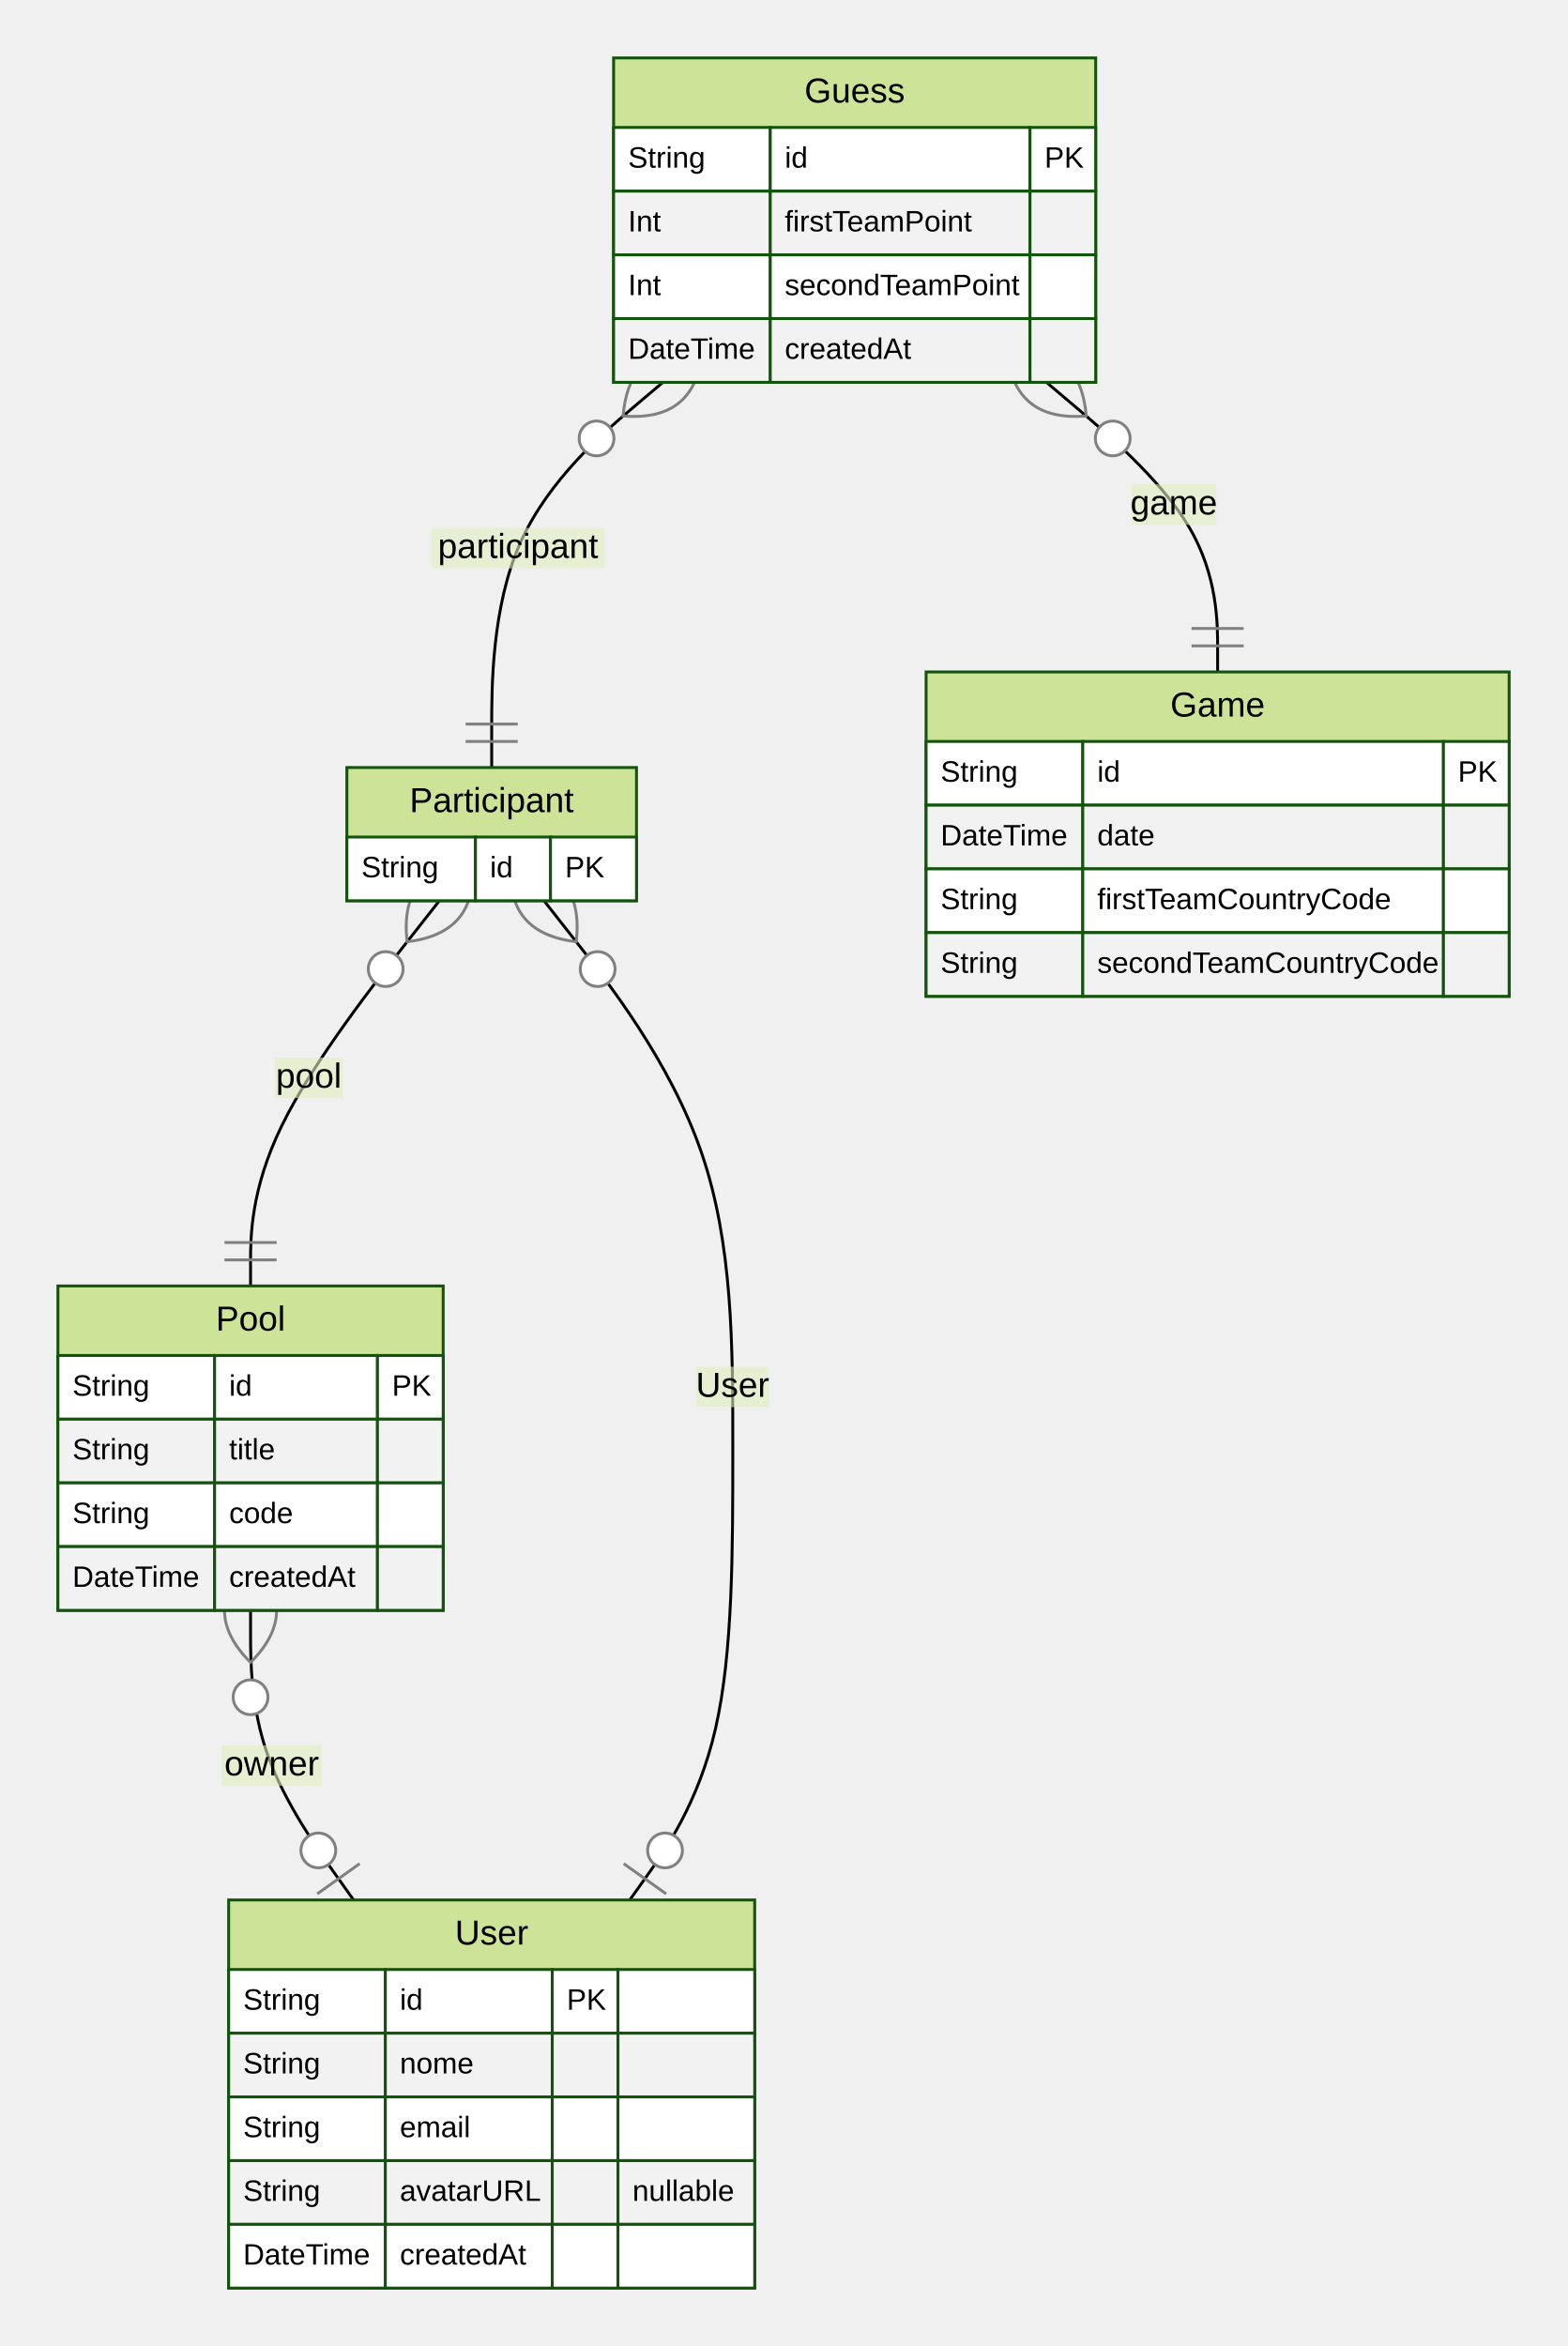
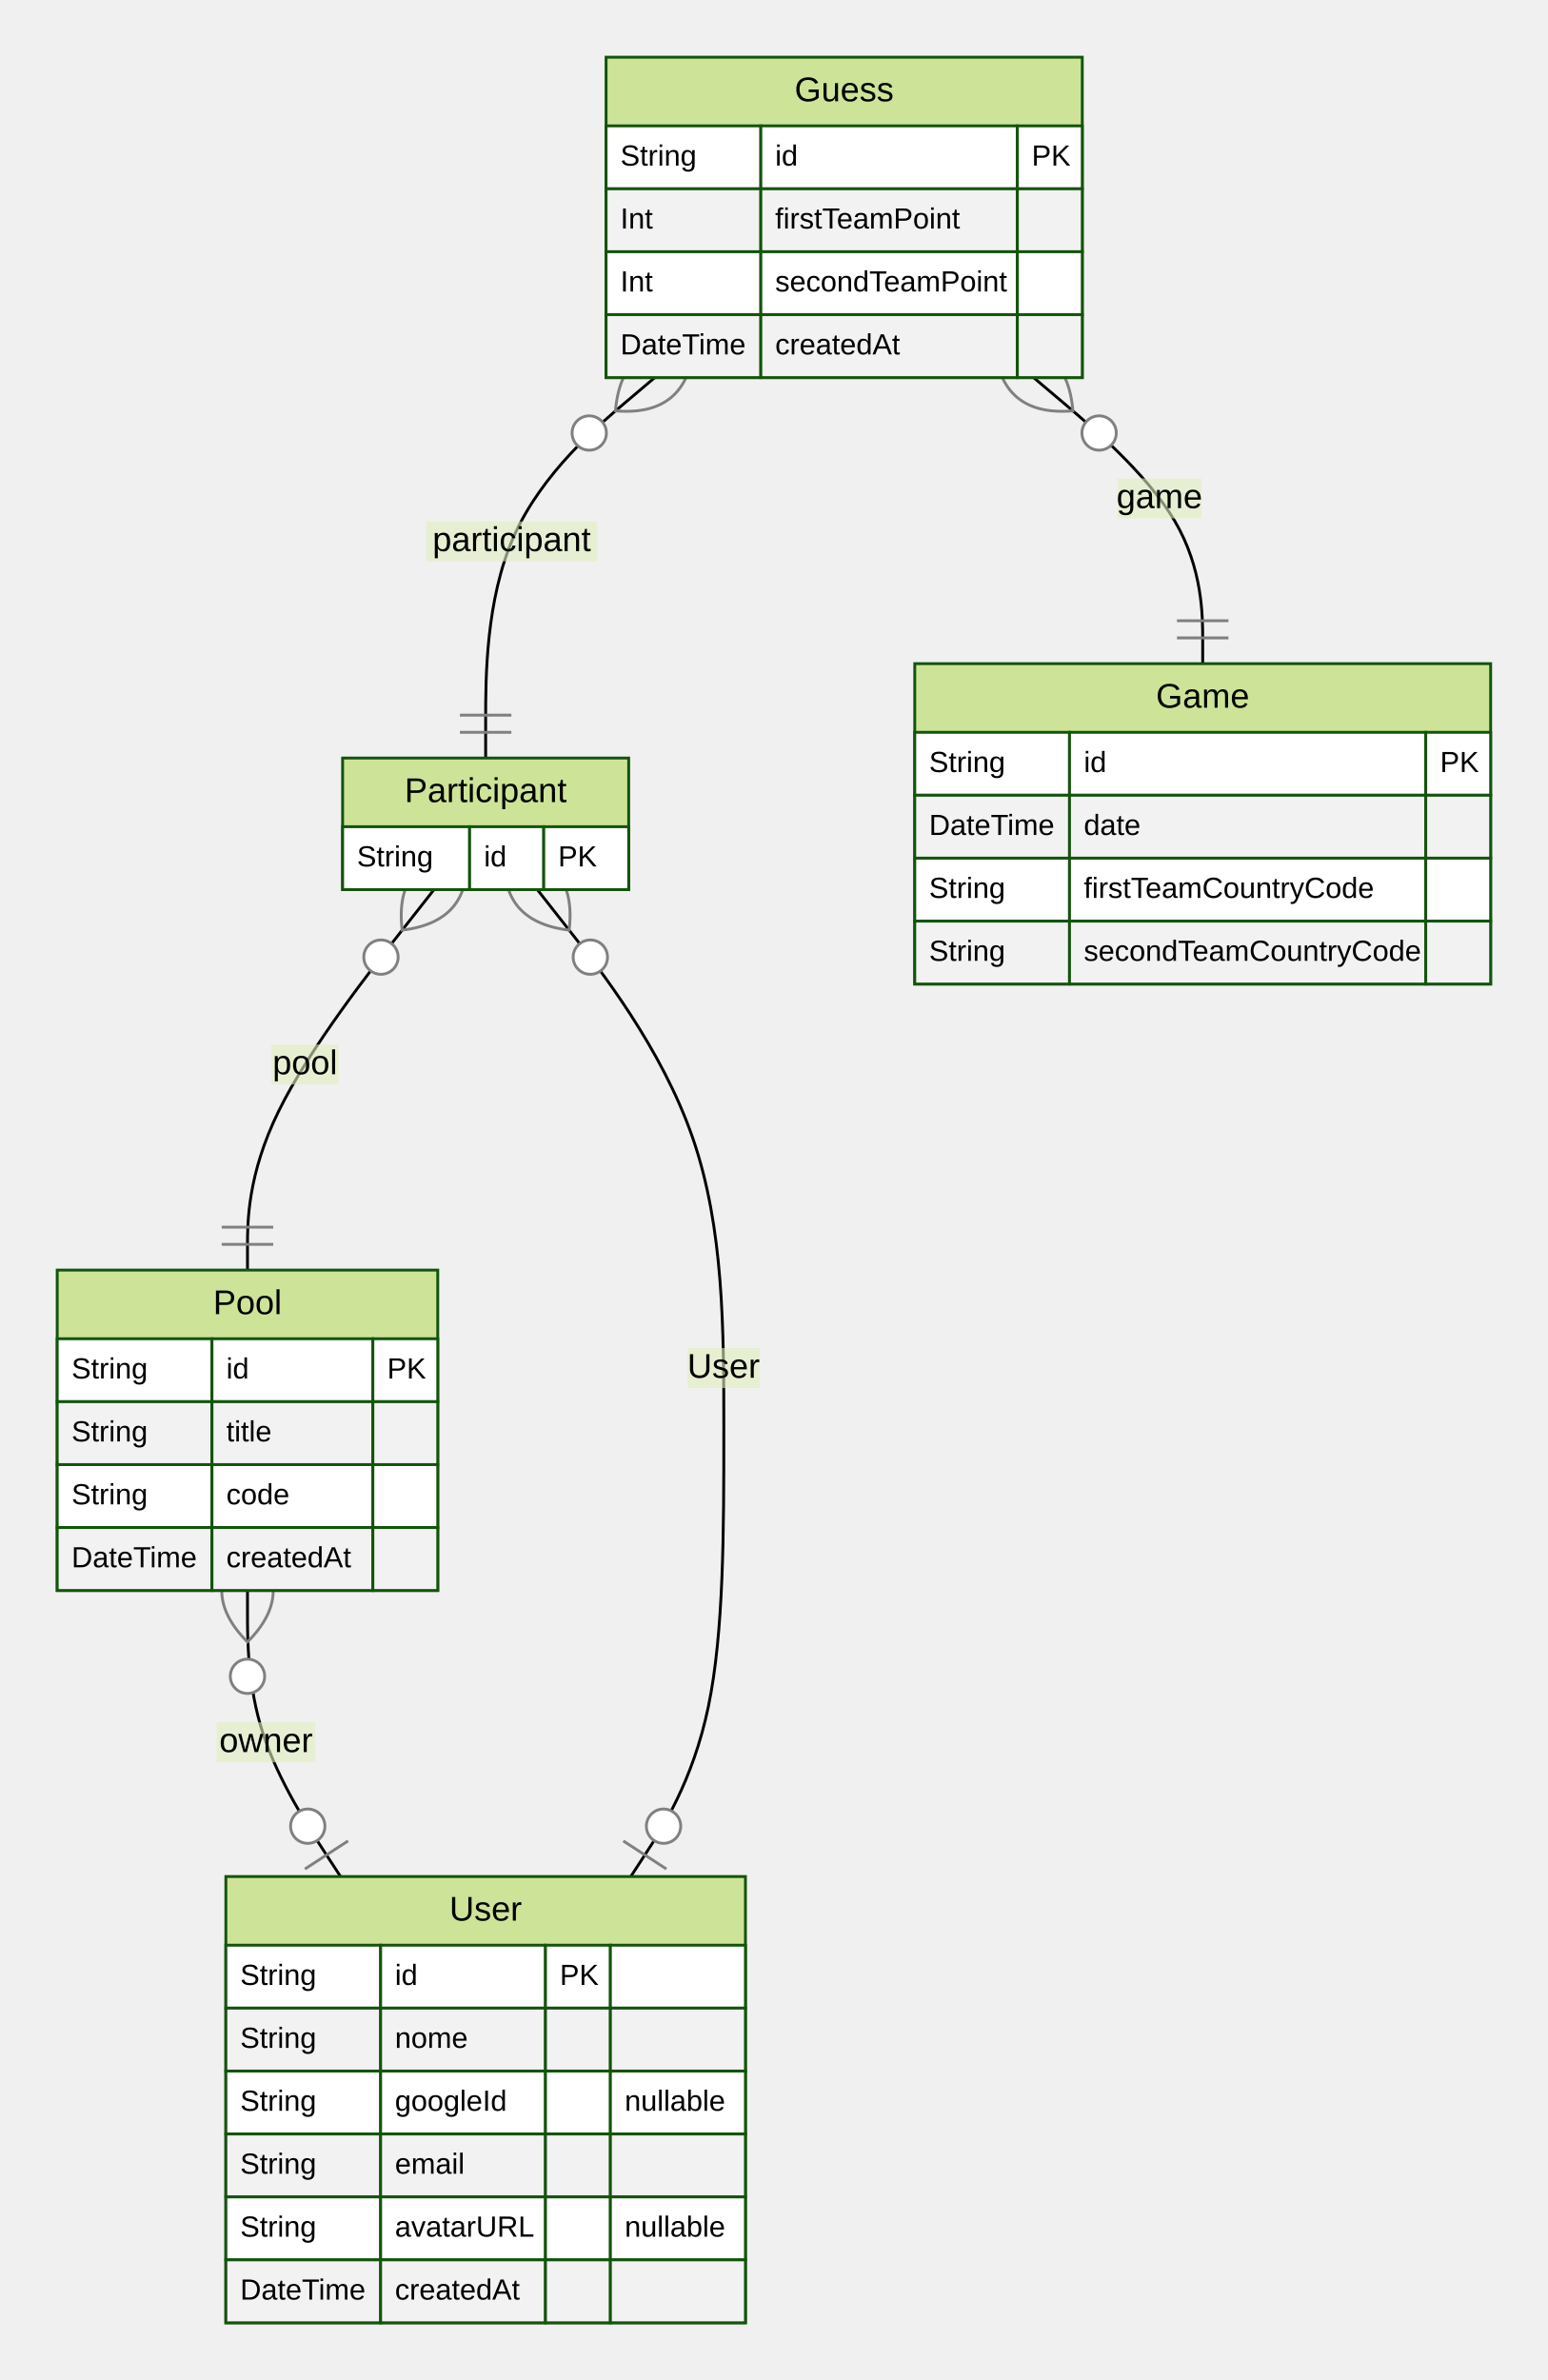
- <svg xmlns="http://www.w3.org/2000/svg" aria-labelledby="chart-title-mermaid-0 chart-desc-mermaid-0" role="img" viewBox="0 0 541.082 810" style="max-width: 541.082px; background-color: white;" width="100%" id="mermaid-0">
+ <svg xmlns="http://www.w3.org/2000/svg" aria-labelledby="chart-title-mermaid-0 chart-desc-mermaid-0" role="img" viewBox="0 0 541.082 832" style="max-width: 541.082px; background-color: white;" width="100%" id="mermaid-0">
  <style>#mermaid-0 {font-family:"trebuchet ms",verdana,arial,sans-serif;font-size:16px;fill:#000000;}#mermaid-0 .error-icon{fill:#552222;}#mermaid-0 .error-text{fill:#552222;stroke:#552222;}#mermaid-0 .edge-thickness-normal{stroke-width:2px;}#mermaid-0 .edge-thickness-thick{stroke-width:3.5px;}#mermaid-0 .edge-pattern-solid{stroke-dasharray:0;}#mermaid-0 .edge-pattern-dashed{stroke-dasharray:3;}#mermaid-0 .edge-pattern-dotted{stroke-dasharray:2;}#mermaid-0 .marker{fill:#000000;stroke:#000000;}#mermaid-0 .marker.cross{stroke:#000000;}#mermaid-0 svg{font-family:"trebuchet ms",verdana,arial,sans-serif;font-size:16px;}#mermaid-0 .entityBox{fill:#cde498;stroke:#13540c;}#mermaid-0 .attributeBoxOdd{fill:#ffffff;stroke:#13540c;}#mermaid-0 .attributeBoxEven{fill:#f2f2f2;stroke:#13540c;}#mermaid-0 .relationshipLabelBox{fill:hsl(78.158, 58.462%, 84.51%);opacity:0.7;background-color:hsl(78.158, 58.462%, 84.51%);}#mermaid-0 .relationshipLabelBox rect{opacity:0.5;}#mermaid-0 .relationshipLine{stroke:#000000;}#mermaid-0 :root{--mermaid-font-family:"trebuchet ms",verdana,arial,sans-serif;}</style>
  <g />
  <defs>
    <marker orient="auto" markerHeight="18" markerWidth="18" refY="9" refX="0" id="ONLY_ONE_START">
      <path d="M9,0 L9,18 M15,0 L15,18" fill="none" stroke="gray" />
    </marker>
  </defs>
  <defs>
    <marker orient="auto" markerHeight="18" markerWidth="18" refY="9" refX="18" id="ONLY_ONE_END">
      <path d="M3,0 L3,18 M9,0 L9,18" fill="none" stroke="gray" />
    </marker>
  </defs>
  <defs>
    <marker orient="auto" markerHeight="18" markerWidth="30" refY="9" refX="0" id="ZERO_OR_ONE_START">
      <circle r="6" cy="9" cx="21" fill="white" stroke="gray" />
      <path d="M9,0 L9,18" fill="none" stroke="gray" />
    </marker>
  </defs>
  <defs>
    <marker orient="auto" markerHeight="18" markerWidth="30" refY="9" refX="30" id="ZERO_OR_ONE_END">
      <circle r="6" cy="9" cx="9" fill="white" stroke="gray" />
      <path d="M21,0 L21,18" fill="none" stroke="gray" />
    </marker>
  </defs>
  <defs>
    <marker orient="auto" markerHeight="36" markerWidth="45" refY="18" refX="18" id="ONE_OR_MORE_START">
      <path d="M0,18 Q 18,0 36,18 Q 18,36 0,18 M42,9 L42,27" fill="none" stroke="gray" />
    </marker>
  </defs>
  <defs>
    <marker orient="auto" markerHeight="36" markerWidth="45" refY="18" refX="27" id="ONE_OR_MORE_END">
      <path d="M3,9 L3,27 M9,18 Q27,0 45,18 Q27,36 9,18" fill="none" stroke="gray" />
    </marker>
  </defs>
  <defs>
    <marker orient="auto" markerHeight="36" markerWidth="57" refY="18" refX="18" id="ZERO_OR_MORE_START">
      <circle r="6" cy="18" cx="48" fill="white" stroke="gray" />
      <path d="M0,18 Q18,0 36,18 Q18,36 0,18" fill="none" stroke="gray" />
    </marker>
  </defs>
  <defs>
    <marker orient="auto" markerHeight="36" markerWidth="57" refY="18" refX="39" id="ZERO_OR_MORE_END">
      <circle r="6" cy="18" cx="9" fill="white" stroke="gray" />
      <path d="M21,18 Q39,0 57,18 Q39,36 21,18" fill="none" stroke="gray" />
    </marker>
  </defs>
-   <path marker-start="url(#ZERO_OR_MORE_START)" marker-end="url(#ZERO_OR_ONE_END)" fill="none" stroke="gray" d="M86.513,556L86.513,564.333C86.513,572.667,86.513,589.333,92.443,606C98.373,622.667,110.233,639.333,116.163,647.667L122.093,656" class="er relationshipLine" />
-   <path marker-start="url(#ZERO_OR_MORE_START)" marker-end="url(#ZERO_OR_ONE_END)" fill="none" stroke="gray" d="M187.835,311L198.7,324.833C209.565,338.667,231.296,366.333,242.161,397.833C253.026,429.333,253.026,464.667,253.026,500C253.026,535.333,253.026,570.667,247.096,596.667C241.167,622.667,229.307,639.333,223.377,647.667L217.447,656" class="er relationshipLine" />
+   <path marker-start="url(#ZERO_OR_MORE_START)" marker-end="url(#ZERO_OR_ONE_END)" fill="none" stroke="gray" d="M86.513,556L86.513,564.333C86.513,572.667,86.513,589.333,91.934,606C97.354,622.667,108.195,639.333,113.615,647.667L119.035,656" class="er relationshipLine" />
+   <path marker-start="url(#ZERO_OR_MORE_START)" marker-end="url(#ZERO_OR_ONE_END)" fill="none" stroke="gray" d="M187.835,311L198.7,324.833C209.565,338.667,231.296,366.333,242.161,397.833C253.026,429.333,253.026,464.667,253.026,500C253.026,535.333,253.026,570.667,247.606,596.667C242.186,622.667,231.345,639.333,225.925,647.667L220.504,656" class="er relationshipLine" />
  <path marker-start="url(#ZERO_OR_MORE_START)" marker-end="url(#ONLY_ONE_END)" fill="none" stroke="gray" d="M151.705,311L140.839,324.833C129.974,338.667,108.244,366.333,97.378,388.5C86.513,410.667,86.513,427.333,86.513,435.667L86.513,444" class="er relationshipLine" />
  <path marker-start="url(#ZERO_OR_MORE_START)" marker-end="url(#ONLY_ONE_END)" fill="none" stroke="gray" d="M361.309,132L371.162,140.333C381.015,148.667,400.72,165.333,410.573,182C420.426,198.667,420.426,215.333,420.426,223.667L420.426,232" class="er relationshipLine" />
  <path marker-start="url(#ZERO_OR_MORE_START)" marker-end="url(#ONLY_ONE_END)" fill="none" stroke="gray" d="M228.887,132L219.034,140.333C209.181,148.667,189.476,165.333,179.623,187.5C169.77,209.667,169.77,237.333,169.77,251.167L169.77,265" class="er relationshipLine" />
  <g transform="translate(20,444 )" id="Pool">
    <rect height="112" width="133.026" y="0" x="0" stroke="gray" fill-opacity="100%" fill="honeydew" class="er entityBox" />
    <text transform="translate(66.51321,12)" style="font-family: &quot;trebuchet ms&quot;, verdana, arial, sans-serif;; font-size: 12px" text-anchor="middle" dominant-baseline="middle" y="0" x="0" id="entity-Pool" class="er entityLabel">Pool</text>
    <rect height="22" width="54.096" y="24" x="0" stroke="gray" fill-opacity="100%" fill="honeydew" class="er attributeBoxOdd" />
    <text transform="translate(5,35)" style="font-family: &quot;trebuchet ms&quot;, verdana, arial, sans-serif;; font-size: 10.2px" text-anchor="left" dominant-baseline="middle" y="0" x="0" id="entity-Pool-attr-1-type" class="er entityLabel">String</text>
    <rect height="22" width="56.243" y="24" x="54.096" stroke="gray" fill-opacity="100%" fill="honeydew" class="er attributeBoxOdd" />
    <text transform="translate(59.09555,35)" style="font-family: &quot;trebuchet ms&quot;, verdana, arial, sans-serif;; font-size: 10.2px" text-anchor="left" dominant-baseline="middle" y="0" x="0" id="entity-Pool-attr-1-name" class="er entityLabel">id</text>
    <rect height="22" width="22.688" y="24" x="110.339" stroke="gray" fill-opacity="100%" fill="honeydew" class="er attributeBoxOdd" />
    <text transform="translate(115.3387,35)" style="font-family: &quot;trebuchet ms&quot;, verdana, arial, sans-serif;; font-size: 10.2px" text-anchor="left" dominant-baseline="middle" y="0" x="0" id="entity-Pool-attr-1-key" class="er entityLabel">PK</text>
    <rect height="22" width="54.096" y="46" x="0" stroke="gray" fill-opacity="100%" fill="honeydew" class="er attributeBoxEven" />
    <text transform="translate(5,57)" style="font-family: &quot;trebuchet ms&quot;, verdana, arial, sans-serif;; font-size: 10.2px" text-anchor="left" dominant-baseline="middle" y="0" x="0" id="entity-Pool-attr-2-type" class="er entityLabel">String</text>
    <rect height="22" width="56.243" y="46" x="54.096" stroke="gray" fill-opacity="100%" fill="honeydew" class="er attributeBoxEven" />
    <text transform="translate(59.09555,57)" style="font-family: &quot;trebuchet ms&quot;, verdana, arial, sans-serif;; font-size: 10.2px" text-anchor="left" dominant-baseline="middle" y="0" x="0" id="entity-Pool-attr-2-name" class="er entityLabel">title</text>
    <rect height="22" width="22.688" y="46" x="110.339" stroke="gray" fill-opacity="100%" fill="honeydew" class="er attributeBoxEven" />
    <text transform="translate(115.3387,57)" style="font-family: &quot;trebuchet ms&quot;, verdana, arial, sans-serif;; font-size: 10.2px" text-anchor="left" dominant-baseline="middle" y="0" x="0" id="entity-Pool-attr-2-key" class="er entityLabel" />
    <rect height="22" width="54.096" y="68" x="0" stroke="gray" fill-opacity="100%" fill="honeydew" class="er attributeBoxOdd" />
    <text transform="translate(5,79)" style="font-family: &quot;trebuchet ms&quot;, verdana, arial, sans-serif;; font-size: 10.2px" text-anchor="left" dominant-baseline="middle" y="0" x="0" id="entity-Pool-attr-3-type" class="er entityLabel">String</text>
    <rect height="22" width="56.243" y="68" x="54.096" stroke="gray" fill-opacity="100%" fill="honeydew" class="er attributeBoxOdd" />
    <text transform="translate(59.09555,79)" style="font-family: &quot;trebuchet ms&quot;, verdana, arial, sans-serif;; font-size: 10.2px" text-anchor="left" dominant-baseline="middle" y="0" x="0" id="entity-Pool-attr-3-name" class="er entityLabel">code</text>
    <rect height="22" width="22.688" y="68" x="110.339" stroke="gray" fill-opacity="100%" fill="honeydew" class="er attributeBoxOdd" />
    <text transform="translate(115.3387,79)" style="font-family: &quot;trebuchet ms&quot;, verdana, arial, sans-serif;; font-size: 10.2px" text-anchor="left" dominant-baseline="middle" y="0" x="0" id="entity-Pool-attr-3-key" class="er entityLabel" />
    <rect height="22" width="54.096" y="90" x="0" stroke="gray" fill-opacity="100%" fill="honeydew" class="er attributeBoxEven" />
    <text transform="translate(5,101)" style="font-family: &quot;trebuchet ms&quot;, verdana, arial, sans-serif;; font-size: 10.2px" text-anchor="left" dominant-baseline="middle" y="0" x="0" id="entity-Pool-attr-4-type" class="er entityLabel">DateTime</text>
    <rect height="22" width="56.243" y="90" x="54.096" stroke="gray" fill-opacity="100%" fill="honeydew" class="er attributeBoxEven" />
    <text transform="translate(59.09555,101)" style="font-family: &quot;trebuchet ms&quot;, verdana, arial, sans-serif;; font-size: 10.2px" text-anchor="left" dominant-baseline="middle" y="0" x="0" id="entity-Pool-attr-4-name" class="er entityLabel">createdAt</text>
    <rect height="22" width="22.688" y="90" x="110.339" stroke="gray" fill-opacity="100%" fill="honeydew" class="er attributeBoxEven" />
    <text transform="translate(115.3387,101)" style="font-family: &quot;trebuchet ms&quot;, verdana, arial, sans-serif;; font-size: 10.2px" text-anchor="left" dominant-baseline="middle" y="0" x="0" id="entity-Pool-attr-4-key" class="er entityLabel" />
  </g>
  <g transform="translate(119.7698,265 )" id="Participant">
    <rect height="46" width="100" y="0" x="0" stroke="gray" fill-opacity="100%" fill="honeydew" class="er entityBox" />
    <text transform="translate(50,12)" style="font-family: &quot;trebuchet ms&quot;, verdana, arial, sans-serif;; font-size: 12px" text-anchor="middle" dominant-baseline="middle" y="0" x="0" id="entity-Participant" class="er entityLabel">Participant</text>
    <rect height="22" width="44.399" y="24" x="0" stroke="gray" fill-opacity="100%" fill="honeydew" class="er attributeBoxOdd" />
    <text transform="translate(5,35)" style="font-family: &quot;trebuchet ms&quot;, verdana, arial, sans-serif;; font-size: 10.2px" text-anchor="left" dominant-baseline="middle" y="0" x="0" id="entity-Participant-attr-1-type" class="er entityLabel">String</text>
    <rect height="22" width="25.911" y="24" x="44.399" stroke="gray" fill-opacity="100%" fill="honeydew" class="er attributeBoxOdd" />
    <text transform="translate(49.39862,35)" style="font-family: &quot;trebuchet ms&quot;, verdana, arial, sans-serif;; font-size: 10.2px" text-anchor="left" dominant-baseline="middle" y="0" x="0" id="entity-Participant-attr-1-name" class="er entityLabel">id</text>
    <rect height="22" width="29.69" y="24" x="70.31" stroke="gray" fill-opacity="100%" fill="honeydew" class="er attributeBoxOdd" />
    <text transform="translate(75.30976,35)" style="font-family: &quot;trebuchet ms&quot;, verdana, arial, sans-serif;; font-size: 10.2px" text-anchor="left" dominant-baseline="middle" y="0" x="0" id="entity-Participant-attr-1-key" class="er entityLabel">PK</text>
  </g>
  <g transform="translate(78.95609,656 )" id="User">
-     <rect height="134" width="181.627" y="0" x="0" stroke="gray" fill-opacity="100%" fill="honeydew" class="er entityBox" />
+     <rect height="156" width="181.627" y="0" x="0" stroke="gray" fill-opacity="100%" fill="honeydew" class="er entityBox" />
    <text transform="translate(90.81373,12)" style="font-family: &quot;trebuchet ms&quot;, verdana, arial, sans-serif;; font-size: 12px" text-anchor="middle" dominant-baseline="middle" y="0" x="0" id="entity-User" class="er entityLabel">User</text>
    <rect height="22" width="54.096" y="24" x="0" stroke="gray" fill-opacity="100%" fill="honeydew" class="er attributeBoxOdd" />
    <text transform="translate(5,35)" style="font-family: &quot;trebuchet ms&quot;, verdana, arial, sans-serif;; font-size: 10.2px" text-anchor="left" dominant-baseline="middle" y="0" x="0" id="entity-User-attr-1-type" class="er entityLabel">String</text>
    <rect height="22" width="57.632" y="24" x="54.096" stroke="gray" fill-opacity="100%" fill="honeydew" class="er attributeBoxOdd" />
    <text transform="translate(59.09555,35)" style="font-family: &quot;trebuchet ms&quot;, verdana, arial, sans-serif;; font-size: 10.2px" text-anchor="left" dominant-baseline="middle" y="0" x="0" id="entity-User-attr-1-name" class="er entityLabel">id</text>
    <rect height="22" width="22.688" y="24" x="111.727" stroke="gray" fill-opacity="100%" fill="honeydew" class="er attributeBoxOdd" />
    <text transform="translate(116.7272,35)" style="font-family: &quot;trebuchet ms&quot;, verdana, arial, sans-serif;; font-size: 10.2px" text-anchor="left" dominant-baseline="middle" y="0" x="0" id="entity-User-attr-1-key" class="er entityLabel">PK</text>
    <rect height="22" width="47.213" y="24" x="134.415" stroke="gray" fill-opacity="100%" fill="honeydew" class="er attributeBoxOdd" />
    <text transform="translate(139.4149,35)" style="font-family: &quot;trebuchet ms&quot;, verdana, arial, sans-serif;; font-size: 10.2px" text-anchor="left" dominant-baseline="middle" y="0" x="0" id="entity-User-attr-1-comment" class="er entityLabel" />
    <rect height="22" width="54.096" y="46" x="0" stroke="gray" fill-opacity="100%" fill="honeydew" class="er attributeBoxEven" />
    <text transform="translate(5,57)" style="font-family: &quot;trebuchet ms&quot;, verdana, arial, sans-serif;; font-size: 10.2px" text-anchor="left" dominant-baseline="middle" y="0" x="0" id="entity-User-attr-2-type" class="er entityLabel">String</text>
    <rect height="22" width="57.632" y="46" x="54.096" stroke="gray" fill-opacity="100%" fill="honeydew" class="er attributeBoxEven" />
    <text transform="translate(59.09555,57)" style="font-family: &quot;trebuchet ms&quot;, verdana, arial, sans-serif;; font-size: 10.2px" text-anchor="left" dominant-baseline="middle" y="0" x="0" id="entity-User-attr-2-name" class="er entityLabel">nome</text>
    <rect height="22" width="22.688" y="46" x="111.727" stroke="gray" fill-opacity="100%" fill="honeydew" class="er attributeBoxEven" />
    <text transform="translate(116.7272,57)" style="font-family: &quot;trebuchet ms&quot;, verdana, arial, sans-serif;; font-size: 10.2px" text-anchor="left" dominant-baseline="middle" y="0" x="0" id="entity-User-attr-2-key" class="er entityLabel" />
    <rect height="22" width="47.213" y="46" x="134.415" stroke="gray" fill-opacity="100%" fill="honeydew" class="er attributeBoxEven" />
    <text transform="translate(139.4149,57)" style="font-family: &quot;trebuchet ms&quot;, verdana, arial, sans-serif;; font-size: 10.2px" text-anchor="left" dominant-baseline="middle" y="0" x="0" id="entity-User-attr-2-comment" class="er entityLabel" />
    <rect height="22" width="54.096" y="68" x="0" stroke="gray" fill-opacity="100%" fill="honeydew" class="er attributeBoxOdd" />
    <text transform="translate(5,79)" style="font-family: &quot;trebuchet ms&quot;, verdana, arial, sans-serif;; font-size: 10.2px" text-anchor="left" dominant-baseline="middle" y="0" x="0" id="entity-User-attr-3-type" class="er entityLabel">String</text>
    <rect height="22" width="57.632" y="68" x="54.096" stroke="gray" fill-opacity="100%" fill="honeydew" class="er attributeBoxOdd" />
-     <text transform="translate(59.09555,79)" style="font-family: &quot;trebuchet ms&quot;, verdana, arial, sans-serif;; font-size: 10.2px" text-anchor="left" dominant-baseline="middle" y="0" x="0" id="entity-User-attr-3-name" class="er entityLabel">email</text>
+     <text transform="translate(59.09555,79)" style="font-family: &quot;trebuchet ms&quot;, verdana, arial, sans-serif;; font-size: 10.2px" text-anchor="left" dominant-baseline="middle" y="0" x="0" id="entity-User-attr-3-name" class="er entityLabel">googleId</text>
    <rect height="22" width="22.688" y="68" x="111.727" stroke="gray" fill-opacity="100%" fill="honeydew" class="er attributeBoxOdd" />
    <text transform="translate(116.7272,79)" style="font-family: &quot;trebuchet ms&quot;, verdana, arial, sans-serif;; font-size: 10.2px" text-anchor="left" dominant-baseline="middle" y="0" x="0" id="entity-User-attr-3-key" class="er entityLabel" />
    <rect height="22" width="47.213" y="68" x="134.415" stroke="gray" fill-opacity="100%" fill="honeydew" class="er attributeBoxOdd" />
-     <text transform="translate(139.4149,79)" style="font-family: &quot;trebuchet ms&quot;, verdana, arial, sans-serif;; font-size: 10.2px" text-anchor="left" dominant-baseline="middle" y="0" x="0" id="entity-User-attr-3-comment" class="er entityLabel" />
+     <text transform="translate(139.4149,79)" style="font-family: &quot;trebuchet ms&quot;, verdana, arial, sans-serif;; font-size: 10.2px" text-anchor="left" dominant-baseline="middle" y="0" x="0" id="entity-User-attr-3-comment" class="er entityLabel">nullable</text>
    <rect height="22" width="54.096" y="90" x="0" stroke="gray" fill-opacity="100%" fill="honeydew" class="er attributeBoxEven" />
    <text transform="translate(5,101)" style="font-family: &quot;trebuchet ms&quot;, verdana, arial, sans-serif;; font-size: 10.2px" text-anchor="left" dominant-baseline="middle" y="0" x="0" id="entity-User-attr-4-type" class="er entityLabel">String</text>
    <rect height="22" width="57.632" y="90" x="54.096" stroke="gray" fill-opacity="100%" fill="honeydew" class="er attributeBoxEven" />
-     <text transform="translate(59.09555,101)" style="font-family: &quot;trebuchet ms&quot;, verdana, arial, sans-serif;; font-size: 10.2px" text-anchor="left" dominant-baseline="middle" y="0" x="0" id="entity-User-attr-4-name" class="er entityLabel">avatarURL</text>
+     <text transform="translate(59.09555,101)" style="font-family: &quot;trebuchet ms&quot;, verdana, arial, sans-serif;; font-size: 10.2px" text-anchor="left" dominant-baseline="middle" y="0" x="0" id="entity-User-attr-4-name" class="er entityLabel">email</text>
    <rect height="22" width="22.688" y="90" x="111.727" stroke="gray" fill-opacity="100%" fill="honeydew" class="er attributeBoxEven" />
    <text transform="translate(116.7272,101)" style="font-family: &quot;trebuchet ms&quot;, verdana, arial, sans-serif;; font-size: 10.2px" text-anchor="left" dominant-baseline="middle" y="0" x="0" id="entity-User-attr-4-key" class="er entityLabel" />
    <rect height="22" width="47.213" y="90" x="134.415" stroke="gray" fill-opacity="100%" fill="honeydew" class="er attributeBoxEven" />
-     <text transform="translate(139.4149,101)" style="font-family: &quot;trebuchet ms&quot;, verdana, arial, sans-serif;; font-size: 10.2px" text-anchor="left" dominant-baseline="middle" y="0" x="0" id="entity-User-attr-4-comment" class="er entityLabel">nullable</text>
+     <text transform="translate(139.4149,101)" style="font-family: &quot;trebuchet ms&quot;, verdana, arial, sans-serif;; font-size: 10.2px" text-anchor="left" dominant-baseline="middle" y="0" x="0" id="entity-User-attr-4-comment" class="er entityLabel" />
    <rect height="22" width="54.096" y="112" x="0" stroke="gray" fill-opacity="100%" fill="honeydew" class="er attributeBoxOdd" />
-     <text transform="translate(5,123)" style="font-family: &quot;trebuchet ms&quot;, verdana, arial, sans-serif;; font-size: 10.2px" text-anchor="left" dominant-baseline="middle" y="0" x="0" id="entity-User-attr-5-type" class="er entityLabel">DateTime</text>
+     <text transform="translate(5,123)" style="font-family: &quot;trebuchet ms&quot;, verdana, arial, sans-serif;; font-size: 10.2px" text-anchor="left" dominant-baseline="middle" y="0" x="0" id="entity-User-attr-5-type" class="er entityLabel">String</text>
    <rect height="22" width="57.632" y="112" x="54.096" stroke="gray" fill-opacity="100%" fill="honeydew" class="er attributeBoxOdd" />
-     <text transform="translate(59.09555,123)" style="font-family: &quot;trebuchet ms&quot;, verdana, arial, sans-serif;; font-size: 10.2px" text-anchor="left" dominant-baseline="middle" y="0" x="0" id="entity-User-attr-5-name" class="er entityLabel">createdAt</text>
+     <text transform="translate(59.09555,123)" style="font-family: &quot;trebuchet ms&quot;, verdana, arial, sans-serif;; font-size: 10.2px" text-anchor="left" dominant-baseline="middle" y="0" x="0" id="entity-User-attr-5-name" class="er entityLabel">avatarURL</text>
    <rect height="22" width="22.688" y="112" x="111.727" stroke="gray" fill-opacity="100%" fill="honeydew" class="er attributeBoxOdd" />
    <text transform="translate(116.7272,123)" style="font-family: &quot;trebuchet ms&quot;, verdana, arial, sans-serif;; font-size: 10.2px" text-anchor="left" dominant-baseline="middle" y="0" x="0" id="entity-User-attr-5-key" class="er entityLabel" />
    <rect height="22" width="47.213" y="112" x="134.415" stroke="gray" fill-opacity="100%" fill="honeydew" class="er attributeBoxOdd" />
-     <text transform="translate(139.4149,123)" style="font-family: &quot;trebuchet ms&quot;, verdana, arial, sans-serif;; font-size: 10.2px" text-anchor="left" dominant-baseline="middle" y="0" x="0" id="entity-User-attr-5-comment" class="er entityLabel" />
+     <text transform="translate(139.4149,123)" style="font-family: &quot;trebuchet ms&quot;, verdana, arial, sans-serif;; font-size: 10.2px" text-anchor="left" dominant-baseline="middle" y="0" x="0" id="entity-User-attr-5-comment" class="er entityLabel">nullable</text>
+     <rect height="22" width="54.096" y="134" x="0" stroke="gray" fill-opacity="100%" fill="honeydew" class="er attributeBoxEven" />
+     <text transform="translate(5,145)" style="font-family: &quot;trebuchet ms&quot;, verdana, arial, sans-serif;; font-size: 10.2px" text-anchor="left" dominant-baseline="middle" y="0" x="0" id="entity-User-attr-6-type" class="er entityLabel">DateTime</text>
+     <rect height="22" width="57.632" y="134" x="54.096" stroke="gray" fill-opacity="100%" fill="honeydew" class="er attributeBoxEven" />
+     <text transform="translate(59.09555,145)" style="font-family: &quot;trebuchet ms&quot;, verdana, arial, sans-serif;; font-size: 10.2px" text-anchor="left" dominant-baseline="middle" y="0" x="0" id="entity-User-attr-6-name" class="er entityLabel">createdAt</text>
+     <rect height="22" width="22.688" y="134" x="111.727" stroke="gray" fill-opacity="100%" fill="honeydew" class="er attributeBoxEven" />
+     <text transform="translate(116.7272,145)" style="font-family: &quot;trebuchet ms&quot;, verdana, arial, sans-serif;; font-size: 10.2px" text-anchor="left" dominant-baseline="middle" y="0" x="0" id="entity-User-attr-6-key" class="er entityLabel" />
+     <rect height="22" width="47.213" y="134" x="134.415" stroke="gray" fill-opacity="100%" fill="honeydew" class="er attributeBoxEven" />
+     <text transform="translate(139.4149,145)" style="font-family: &quot;trebuchet ms&quot;, verdana, arial, sans-serif;; font-size: 10.2px" text-anchor="left" dominant-baseline="middle" y="0" x="0" id="entity-User-attr-6-comment" class="er entityLabel" />
  </g>
  <g transform="translate(319.7698,232 )" id="Game">
    <rect height="112" width="201.312" y="0" x="0" stroke="gray" fill-opacity="100%" fill="honeydew" class="er entityBox" />
    <text transform="translate(100.6562,12)" style="font-family: &quot;trebuchet ms&quot;, verdana, arial, sans-serif;; font-size: 12px" text-anchor="middle" dominant-baseline="middle" y="0" x="0" id="entity-Game" class="er entityLabel">Game</text>
    <rect height="22" width="54.096" y="24" x="0" stroke="gray" fill-opacity="100%" fill="honeydew" class="er attributeBoxOdd" />
    <text transform="translate(5,35)" style="font-family: &quot;trebuchet ms&quot;, verdana, arial, sans-serif;; font-size: 10.2px" text-anchor="left" dominant-baseline="middle" y="0" x="0" id="entity-Game-attr-1-type" class="er entityLabel">String</text>
    <rect height="22" width="124.529" y="24" x="54.096" stroke="gray" fill-opacity="100%" fill="honeydew" class="er attributeBoxOdd" />
    <text transform="translate(59.09555,35)" style="font-family: &quot;trebuchet ms&quot;, verdana, arial, sans-serif;; font-size: 10.2px" text-anchor="left" dominant-baseline="middle" y="0" x="0" id="entity-Game-attr-1-name" class="er entityLabel">id</text>
    <rect height="22" width="22.688" y="24" x="178.625" stroke="gray" fill-opacity="100%" fill="honeydew" class="er attributeBoxOdd" />
    <text transform="translate(183.6248,35)" style="font-family: &quot;trebuchet ms&quot;, verdana, arial, sans-serif;; font-size: 10.2px" text-anchor="left" dominant-baseline="middle" y="0" x="0" id="entity-Game-attr-1-key" class="er entityLabel">PK</text>
    <rect height="22" width="54.096" y="46" x="0" stroke="gray" fill-opacity="100%" fill="honeydew" class="er attributeBoxEven" />
    <text transform="translate(5,57)" style="font-family: &quot;trebuchet ms&quot;, verdana, arial, sans-serif;; font-size: 10.2px" text-anchor="left" dominant-baseline="middle" y="0" x="0" id="entity-Game-attr-2-type" class="er entityLabel">DateTime</text>
    <rect height="22" width="124.529" y="46" x="54.096" stroke="gray" fill-opacity="100%" fill="honeydew" class="er attributeBoxEven" />
    <text transform="translate(59.09555,57)" style="font-family: &quot;trebuchet ms&quot;, verdana, arial, sans-serif;; font-size: 10.2px" text-anchor="left" dominant-baseline="middle" y="0" x="0" id="entity-Game-attr-2-name" class="er entityLabel">date</text>
    <rect height="22" width="22.688" y="46" x="178.625" stroke="gray" fill-opacity="100%" fill="honeydew" class="er attributeBoxEven" />
    <text transform="translate(183.6248,57)" style="font-family: &quot;trebuchet ms&quot;, verdana, arial, sans-serif;; font-size: 10.2px" text-anchor="left" dominant-baseline="middle" y="0" x="0" id="entity-Game-attr-2-key" class="er entityLabel" />
    <rect height="22" width="54.096" y="68" x="0" stroke="gray" fill-opacity="100%" fill="honeydew" class="er attributeBoxOdd" />
    <text transform="translate(5,79)" style="font-family: &quot;trebuchet ms&quot;, verdana, arial, sans-serif;; font-size: 10.2px" text-anchor="left" dominant-baseline="middle" y="0" x="0" id="entity-Game-attr-3-type" class="er entityLabel">String</text>
    <rect height="22" width="124.529" y="68" x="54.096" stroke="gray" fill-opacity="100%" fill="honeydew" class="er attributeBoxOdd" />
    <text transform="translate(59.09555,79)" style="font-family: &quot;trebuchet ms&quot;, verdana, arial, sans-serif;; font-size: 10.2px" text-anchor="left" dominant-baseline="middle" y="0" x="0" id="entity-Game-attr-3-name" class="er entityLabel">firstTeamCountryCode</text>
    <rect height="22" width="22.688" y="68" x="178.625" stroke="gray" fill-opacity="100%" fill="honeydew" class="er attributeBoxOdd" />
    <text transform="translate(183.6248,79)" style="font-family: &quot;trebuchet ms&quot;, verdana, arial, sans-serif;; font-size: 10.2px" text-anchor="left" dominant-baseline="middle" y="0" x="0" id="entity-Game-attr-3-key" class="er entityLabel" />
    <rect height="22" width="54.096" y="90" x="0" stroke="gray" fill-opacity="100%" fill="honeydew" class="er attributeBoxEven" />
    <text transform="translate(5,101)" style="font-family: &quot;trebuchet ms&quot;, verdana, arial, sans-serif;; font-size: 10.2px" text-anchor="left" dominant-baseline="middle" y="0" x="0" id="entity-Game-attr-4-type" class="er entityLabel">String</text>
    <rect height="22" width="124.529" y="90" x="54.096" stroke="gray" fill-opacity="100%" fill="honeydew" class="er attributeBoxEven" />
    <text transform="translate(59.09555,101)" style="font-family: &quot;trebuchet ms&quot;, verdana, arial, sans-serif;; font-size: 10.2px" text-anchor="left" dominant-baseline="middle" y="0" x="0" id="entity-Game-attr-4-name" class="er entityLabel">secondTeamCountryCode</text>
    <rect height="22" width="22.688" y="90" x="178.625" stroke="gray" fill-opacity="100%" fill="honeydew" class="er attributeBoxEven" />
    <text transform="translate(183.6248,101)" style="font-family: &quot;trebuchet ms&quot;, verdana, arial, sans-serif;; font-size: 10.2px" text-anchor="left" dominant-baseline="middle" y="0" x="0" id="entity-Game-attr-4-key" class="er entityLabel" />
  </g>
  <g transform="translate(211.8678,20 )" id="Guess">
    <rect height="112" width="166.46" y="0" x="0" stroke="gray" fill-opacity="100%" fill="honeydew" class="er entityBox" />
    <text transform="translate(83.23013,12)" style="font-family: &quot;trebuchet ms&quot;, verdana, arial, sans-serif;; font-size: 12px" text-anchor="middle" dominant-baseline="middle" y="0" x="0" id="entity-Guess" class="er entityLabel">Guess</text>
    <rect height="22" width="54.096" y="24" x="0" stroke="gray" fill-opacity="100%" fill="honeydew" class="er attributeBoxOdd" />
    <text transform="translate(5,35)" style="font-family: &quot;trebuchet ms&quot;, verdana, arial, sans-serif;; font-size: 10.2px" text-anchor="left" dominant-baseline="middle" y="0" x="0" id="entity-Guess-attr-1-type" class="er entityLabel">String</text>
    <rect height="22" width="89.677" y="24" x="54.096" stroke="gray" fill-opacity="100%" fill="honeydew" class="er attributeBoxOdd" />
    <text transform="translate(59.09555,35)" style="font-family: &quot;trebuchet ms&quot;, verdana, arial, sans-serif;; font-size: 10.2px" text-anchor="left" dominant-baseline="middle" y="0" x="0" id="entity-Guess-attr-1-name" class="er entityLabel">id</text>
    <rect height="22" width="22.688" y="24" x="143.773" stroke="gray" fill-opacity="100%" fill="honeydew" class="er attributeBoxOdd" />
    <text transform="translate(148.7726,35)" style="font-family: &quot;trebuchet ms&quot;, verdana, arial, sans-serif;; font-size: 10.2px" text-anchor="left" dominant-baseline="middle" y="0" x="0" id="entity-Guess-attr-1-key" class="er entityLabel">PK</text>
    <rect height="22" width="54.096" y="46" x="0" stroke="gray" fill-opacity="100%" fill="honeydew" class="er attributeBoxEven" />
    <text transform="translate(5,57)" style="font-family: &quot;trebuchet ms&quot;, verdana, arial, sans-serif;; font-size: 10.2px" text-anchor="left" dominant-baseline="middle" y="0" x="0" id="entity-Guess-attr-2-type" class="er entityLabel">Int</text>
    <rect height="22" width="89.677" y="46" x="54.096" stroke="gray" fill-opacity="100%" fill="honeydew" class="er attributeBoxEven" />
    <text transform="translate(59.09555,57)" style="font-family: &quot;trebuchet ms&quot;, verdana, arial, sans-serif;; font-size: 10.2px" text-anchor="left" dominant-baseline="middle" y="0" x="0" id="entity-Guess-attr-2-name" class="er entityLabel">firstTeamPoint</text>
    <rect height="22" width="22.688" y="46" x="143.773" stroke="gray" fill-opacity="100%" fill="honeydew" class="er attributeBoxEven" />
    <text transform="translate(148.7726,57)" style="font-family: &quot;trebuchet ms&quot;, verdana, arial, sans-serif;; font-size: 10.2px" text-anchor="left" dominant-baseline="middle" y="0" x="0" id="entity-Guess-attr-2-key" class="er entityLabel" />
    <rect height="22" width="54.096" y="68" x="0" stroke="gray" fill-opacity="100%" fill="honeydew" class="er attributeBoxOdd" />
    <text transform="translate(5,79)" style="font-family: &quot;trebuchet ms&quot;, verdana, arial, sans-serif;; font-size: 10.2px" text-anchor="left" dominant-baseline="middle" y="0" x="0" id="entity-Guess-attr-3-type" class="er entityLabel">Int</text>
    <rect height="22" width="89.677" y="68" x="54.096" stroke="gray" fill-opacity="100%" fill="honeydew" class="er attributeBoxOdd" />
    <text transform="translate(59.09555,79)" style="font-family: &quot;trebuchet ms&quot;, verdana, arial, sans-serif;; font-size: 10.2px" text-anchor="left" dominant-baseline="middle" y="0" x="0" id="entity-Guess-attr-3-name" class="er entityLabel">secondTeamPoint</text>
    <rect height="22" width="22.688" y="68" x="143.773" stroke="gray" fill-opacity="100%" fill="honeydew" class="er attributeBoxOdd" />
    <text transform="translate(148.7726,79)" style="font-family: &quot;trebuchet ms&quot;, verdana, arial, sans-serif;; font-size: 10.2px" text-anchor="left" dominant-baseline="middle" y="0" x="0" id="entity-Guess-attr-3-key" class="er entityLabel" />
    <rect height="22" width="54.096" y="90" x="0" stroke="gray" fill-opacity="100%" fill="honeydew" class="er attributeBoxEven" />
    <text transform="translate(5,101)" style="font-family: &quot;trebuchet ms&quot;, verdana, arial, sans-serif;; font-size: 10.2px" text-anchor="left" dominant-baseline="middle" y="0" x="0" id="entity-Guess-attr-4-type" class="er entityLabel">DateTime</text>
    <rect height="22" width="89.677" y="90" x="54.096" stroke="gray" fill-opacity="100%" fill="honeydew" class="er attributeBoxEven" />
    <text transform="translate(59.09555,101)" style="font-family: &quot;trebuchet ms&quot;, verdana, arial, sans-serif;; font-size: 10.2px" text-anchor="left" dominant-baseline="middle" y="0" x="0" id="entity-Guess-attr-4-name" class="er entityLabel">createdAt</text>
    <rect height="22" width="22.688" y="90" x="143.773" stroke="gray" fill-opacity="100%" fill="honeydew" class="er attributeBoxEven" />
    <text transform="translate(148.7726,101)" style="font-family: &quot;trebuchet ms&quot;, verdana, arial, sans-serif;; font-size: 10.2px" text-anchor="left" dominant-baseline="middle" y="0" x="0" id="entity-Guess-attr-4-key" class="er entityLabel" />
  </g>
-   <rect fill-opacity="85%" fill="white" height="14" width="34.471" y="602.592" x="76.574" class="er relationshipLabelBox" />
-   <text style="font-family: &quot;trebuchet ms&quot;, verdana, arial, sans-serif;; font-size: 12px" dominant-baseline="middle" text-anchor="middle" y="609.592" x="93.81" id="rel1" class="er relationshipLabel">owner</text>
-   <rect fill-opacity="85%" fill="white" height="14" width="25.184" y="471.862" x="240.348" class="er relationshipLabelBox" />
-   <text style="font-family: &quot;trebuchet ms&quot;, verdana, arial, sans-serif;; font-size: 12px" dominant-baseline="middle" text-anchor="middle" y="478.862" x="252.94" id="rel2" class="er relationshipLabel">User</text>
+   <rect fill-opacity="85%" fill="white" height="14" width="34.471" y="602.078" x="75.759" class="er relationshipLabelBox" />
+   <text style="font-family: &quot;trebuchet ms&quot;, verdana, arial, sans-serif;; font-size: 12px" dominant-baseline="middle" text-anchor="middle" y="609.078" x="92.994" id="rel1" class="er relationshipLabel">owner</text>
+   <rect fill-opacity="85%" fill="white" height="14" width="25.184" y="471.248" x="240.34" class="er relationshipLabelBox" />
+   <text style="font-family: &quot;trebuchet ms&quot;, verdana, arial, sans-serif;; font-size: 12px" dominant-baseline="middle" text-anchor="middle" y="478.248" x="252.932" id="rel2" class="er relationshipLabel">User</text>
  <rect fill-opacity="85%" fill="white" height="14" width="23.564" y="365.133" x="94.824" class="er relationshipLabelBox" />
  <text style="font-family: &quot;trebuchet ms&quot;, verdana, arial, sans-serif;; font-size: 12px" dominant-baseline="middle" text-anchor="middle" y="372.133" x="106.606" id="rel3" class="er relationshipLabel">pool</text>
  <rect fill-opacity="85%" fill="white" height="14" width="29.289" y="167.222" x="390.665" class="er relationshipLabelBox" />
  <text style="font-family: &quot;trebuchet ms&quot;, verdana, arial, sans-serif;; font-size: 12px" dominant-baseline="middle" text-anchor="middle" y="174.222" x="405.31" id="rel4" class="er relationshipLabel">game</text>
  <rect fill-opacity="85%" fill="white" height="14" width="59.744" y="182.256" x="148.995" class="er relationshipLabelBox" />
  <text style="font-family: &quot;trebuchet ms&quot;, verdana, arial, sans-serif;; font-size: 12px" dominant-baseline="middle" text-anchor="middle" y="189.256" x="178.867" id="rel5" class="er relationshipLabel">participant</text>
</svg>
